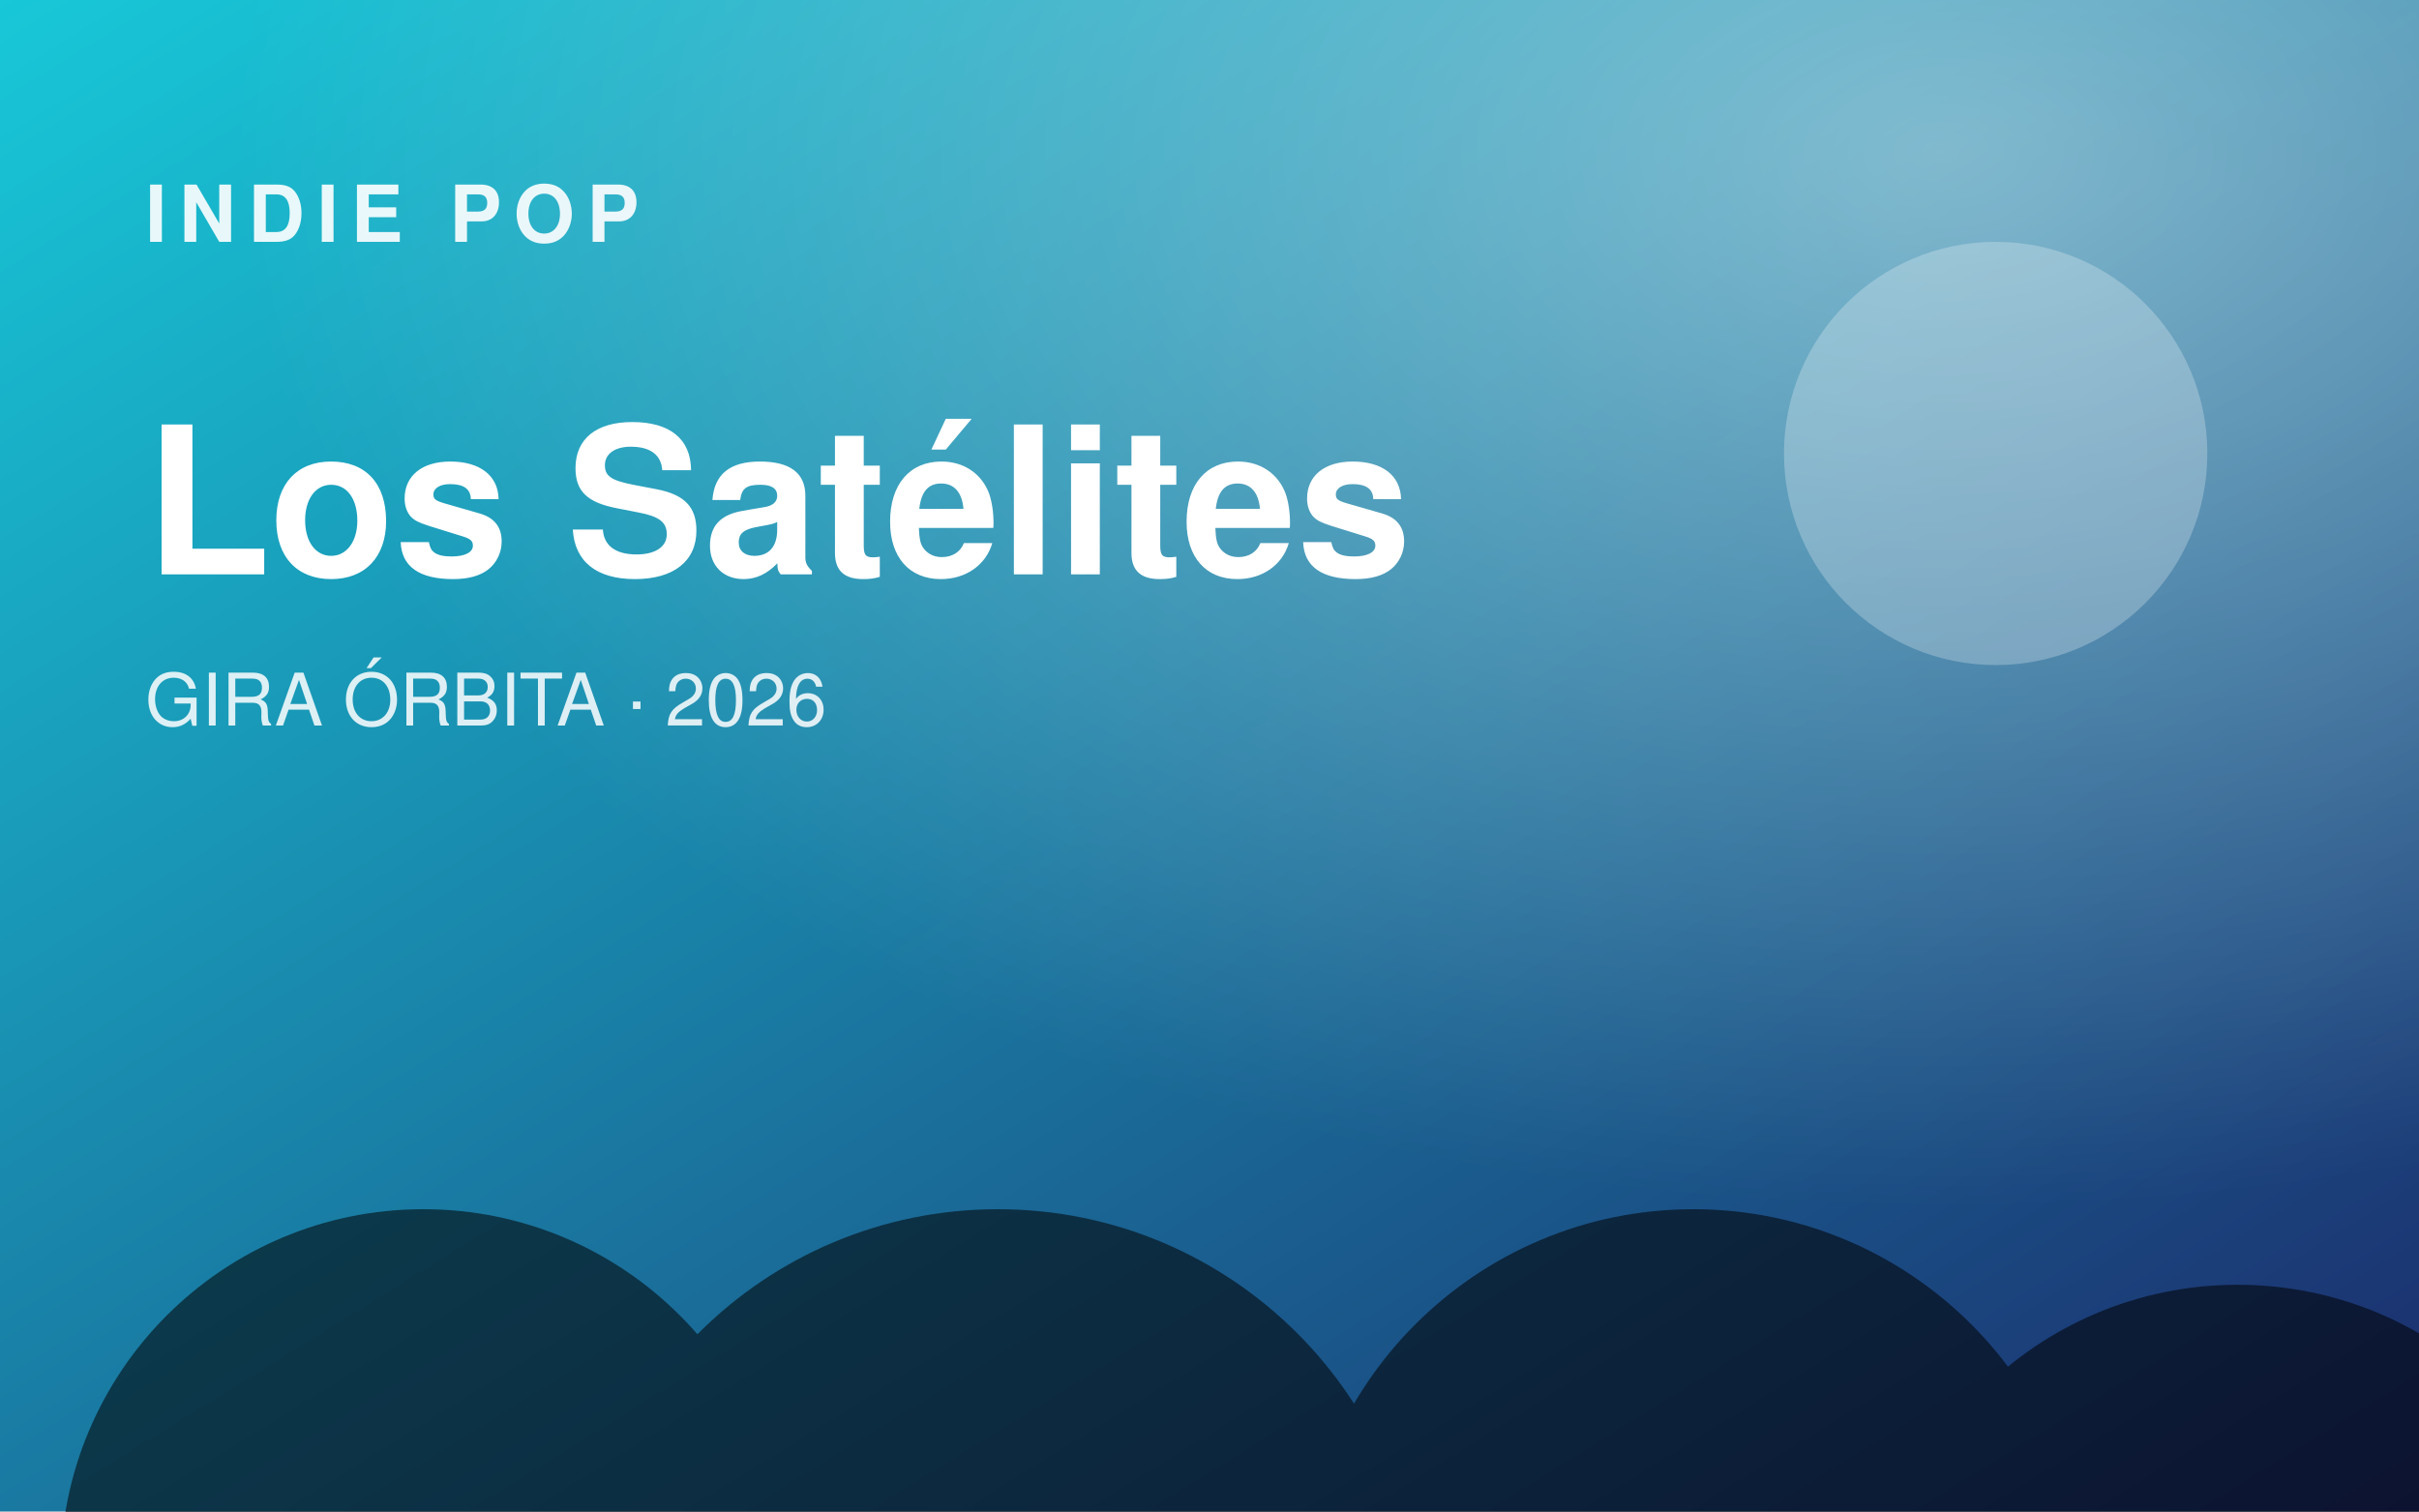
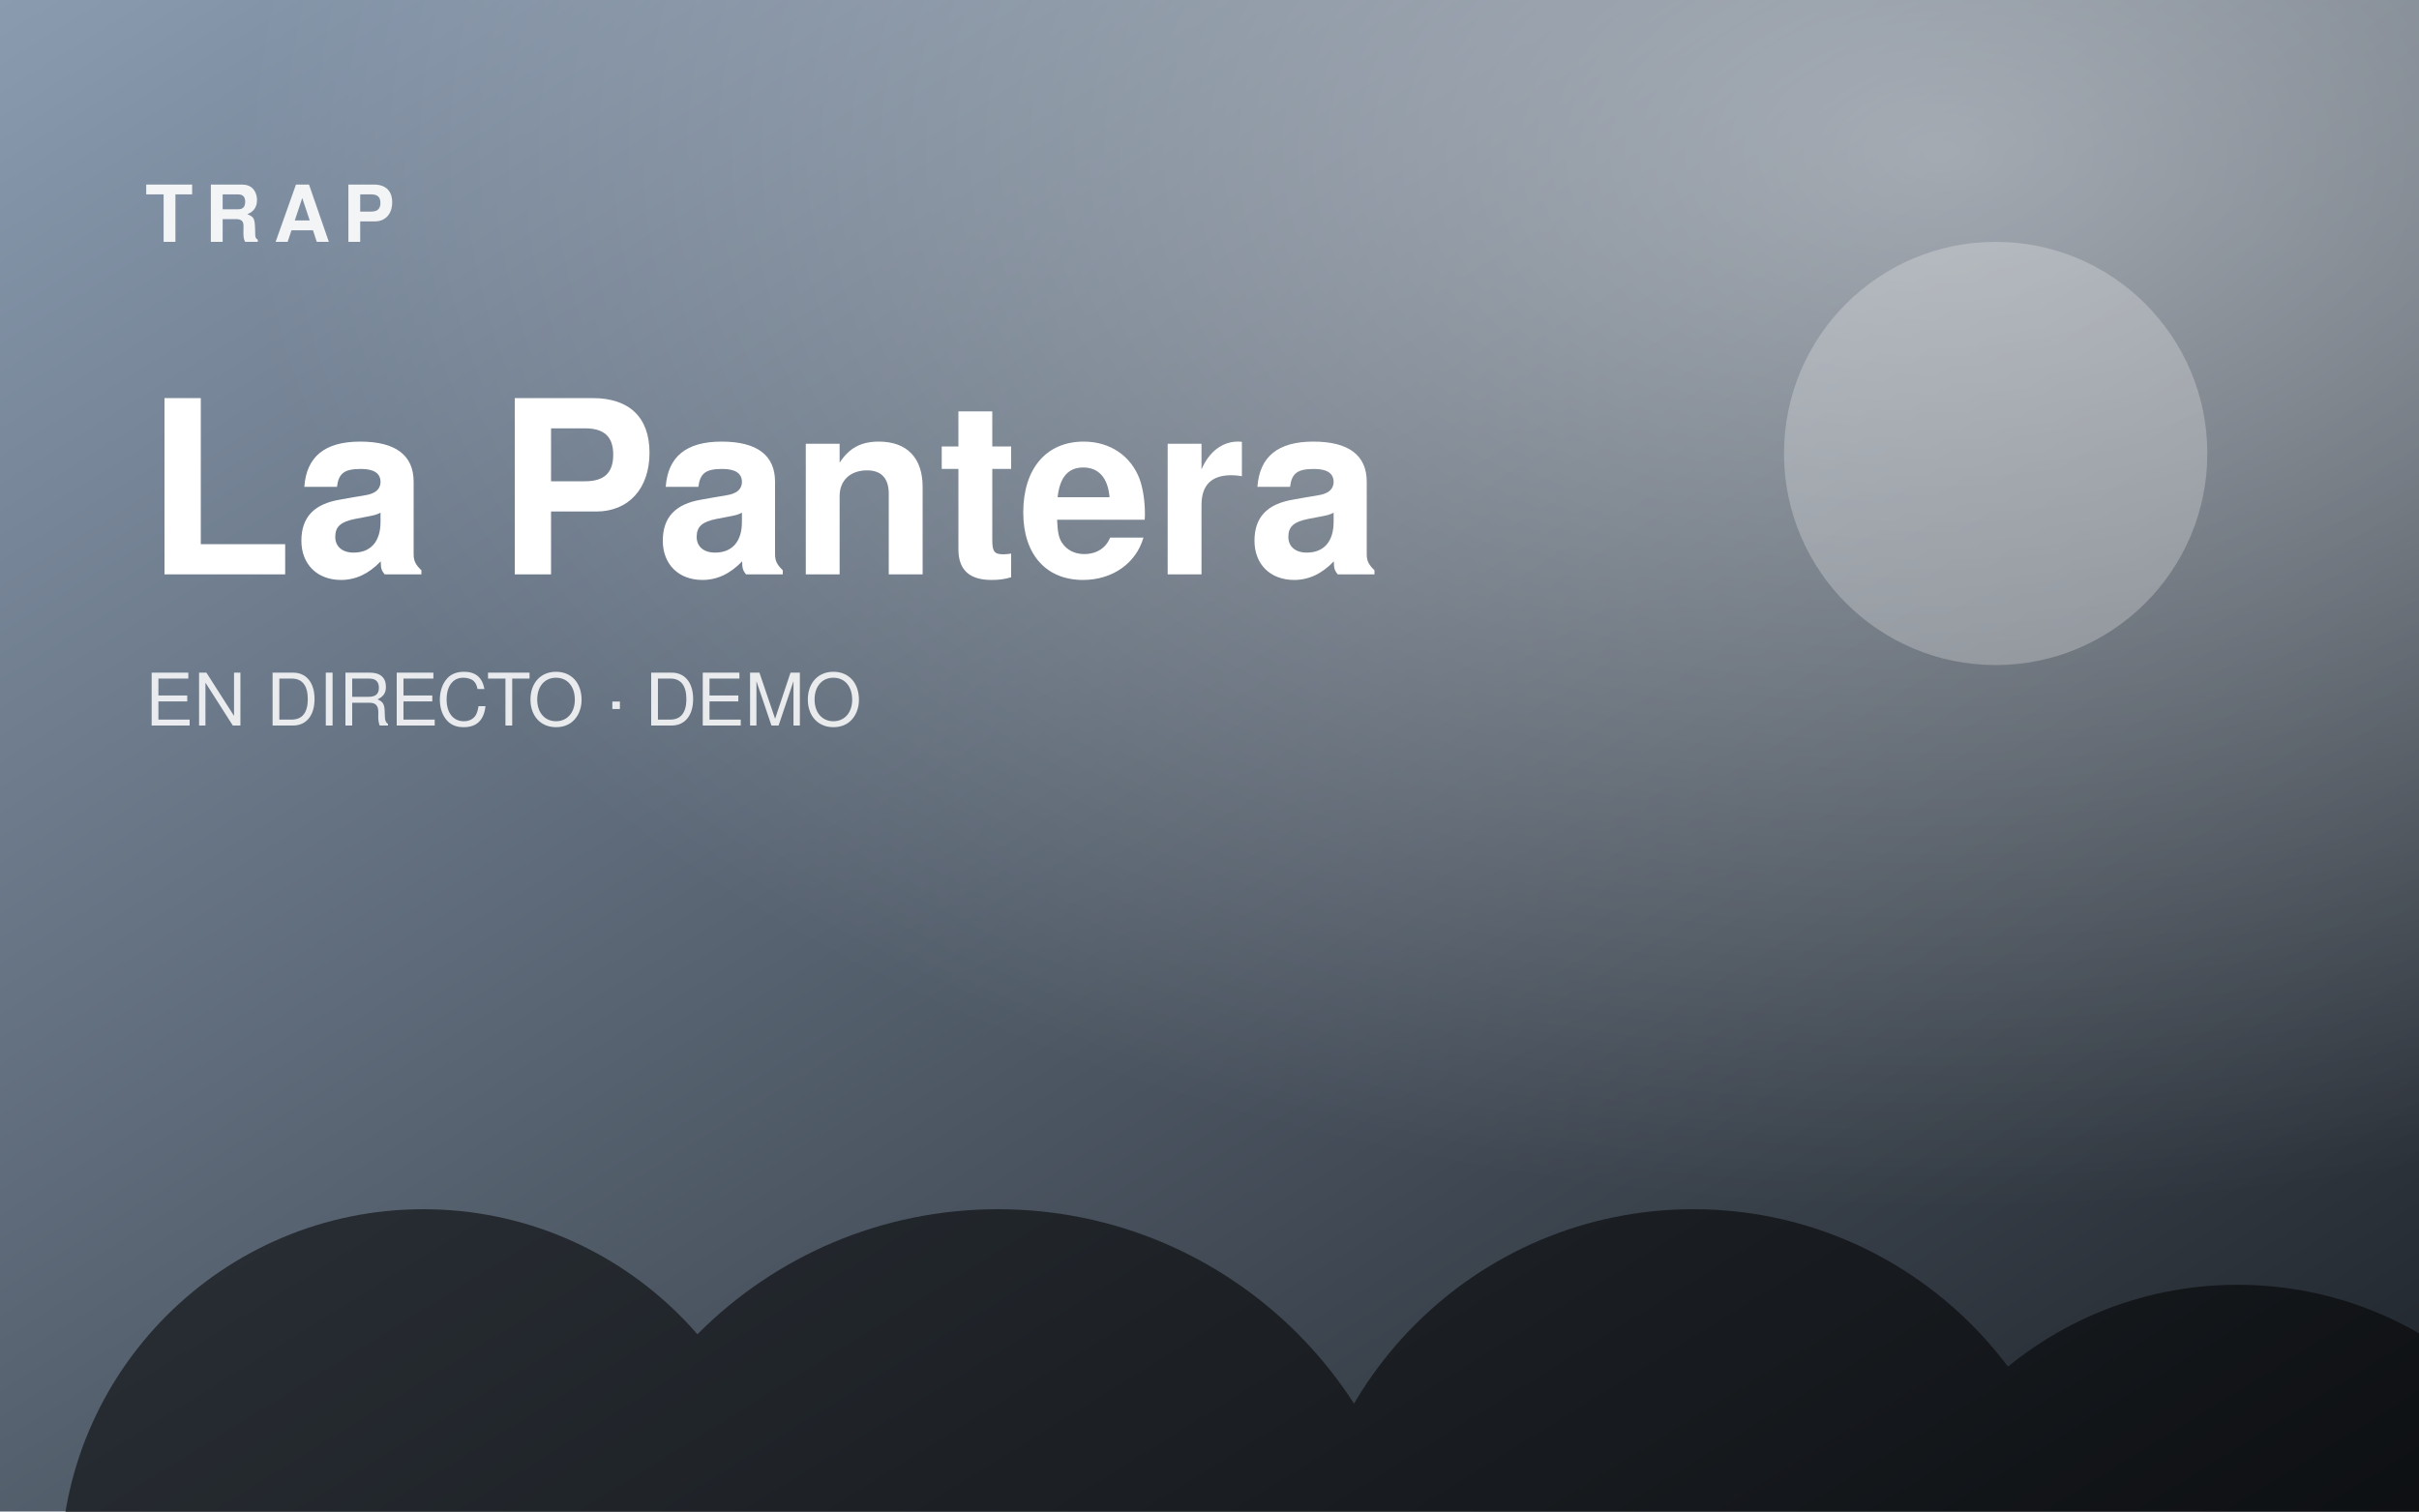
<svg xmlns="http://www.w3.org/2000/svg" viewBox="0 0 800 500" width="800" height="500">
  <defs>
    <linearGradient id="g" x1="0" y1="0" x2="1" y2="1">
-       <stop offset="0" stop-color="#18c8d8" />
-       <stop offset="1" stop-color="#1b2a6b" />
+       <stop offset="0" stop-color="#8a9bb0" />
+       <stop offset="1" stop-color="#1e2329" />
    </linearGradient>
    <radialGradient id="l" cx="0.8" cy="0.1" r="0.7">
      <stop offset="0" stop-color="#ffffff" stop-opacity="0.45" />
      <stop offset="1" stop-color="#ffffff" stop-opacity="0" />
    </radialGradient>
  </defs>
  <rect width="800" height="500" fill="url(#g)" />
  <rect width="800" height="500" fill="url(#l)" />
  <g fill="#000" opacity="0.55">
    <circle cx="140" cy="520" r="120" />
    <circle cx="330" cy="540" r="140" />
    <circle cx="560" cy="530" r="130" />
    <circle cx="740" cy="545" r="120" />
  </g>
  <g fill="#fff" opacity="0.25">
    <circle cx="660" cy="150" r="70" />
    <circle cx="660" cy="150" r="40" />
  </g>
-   <text x="48" y="80" font-family="Helvetica, Arial, sans-serif" font-size="26" font-weight="700" letter-spacing="4" fill="#fff" opacity="0.9">INDIE POP</text>
-   <text x="48" y="190" font-family="Helvetica, Arial, sans-serif" font-size="68" font-weight="800" fill="#fff">Los Satélites</text>
-   <text x="48" y="240" font-family="Helvetica, Arial, sans-serif" font-size="24" fill="#fff" opacity="0.85">GIRA ÓRBITA · 2026</text>
+   <text x="48" y="80" font-family="Helvetica, Arial, sans-serif" font-size="26" font-weight="700" letter-spacing="4" fill="#fff" opacity="0.9">TRAP</text>
+   <text x="48" y="190" font-family="Helvetica, Arial, sans-serif" font-size="80" font-weight="800" fill="#fff">La Pantera</text>
+   <text x="48" y="240" font-family="Helvetica, Arial, sans-serif" font-size="24" fill="#fff" opacity="0.85">EN DIRECTO · DEMO</text>
</svg>
